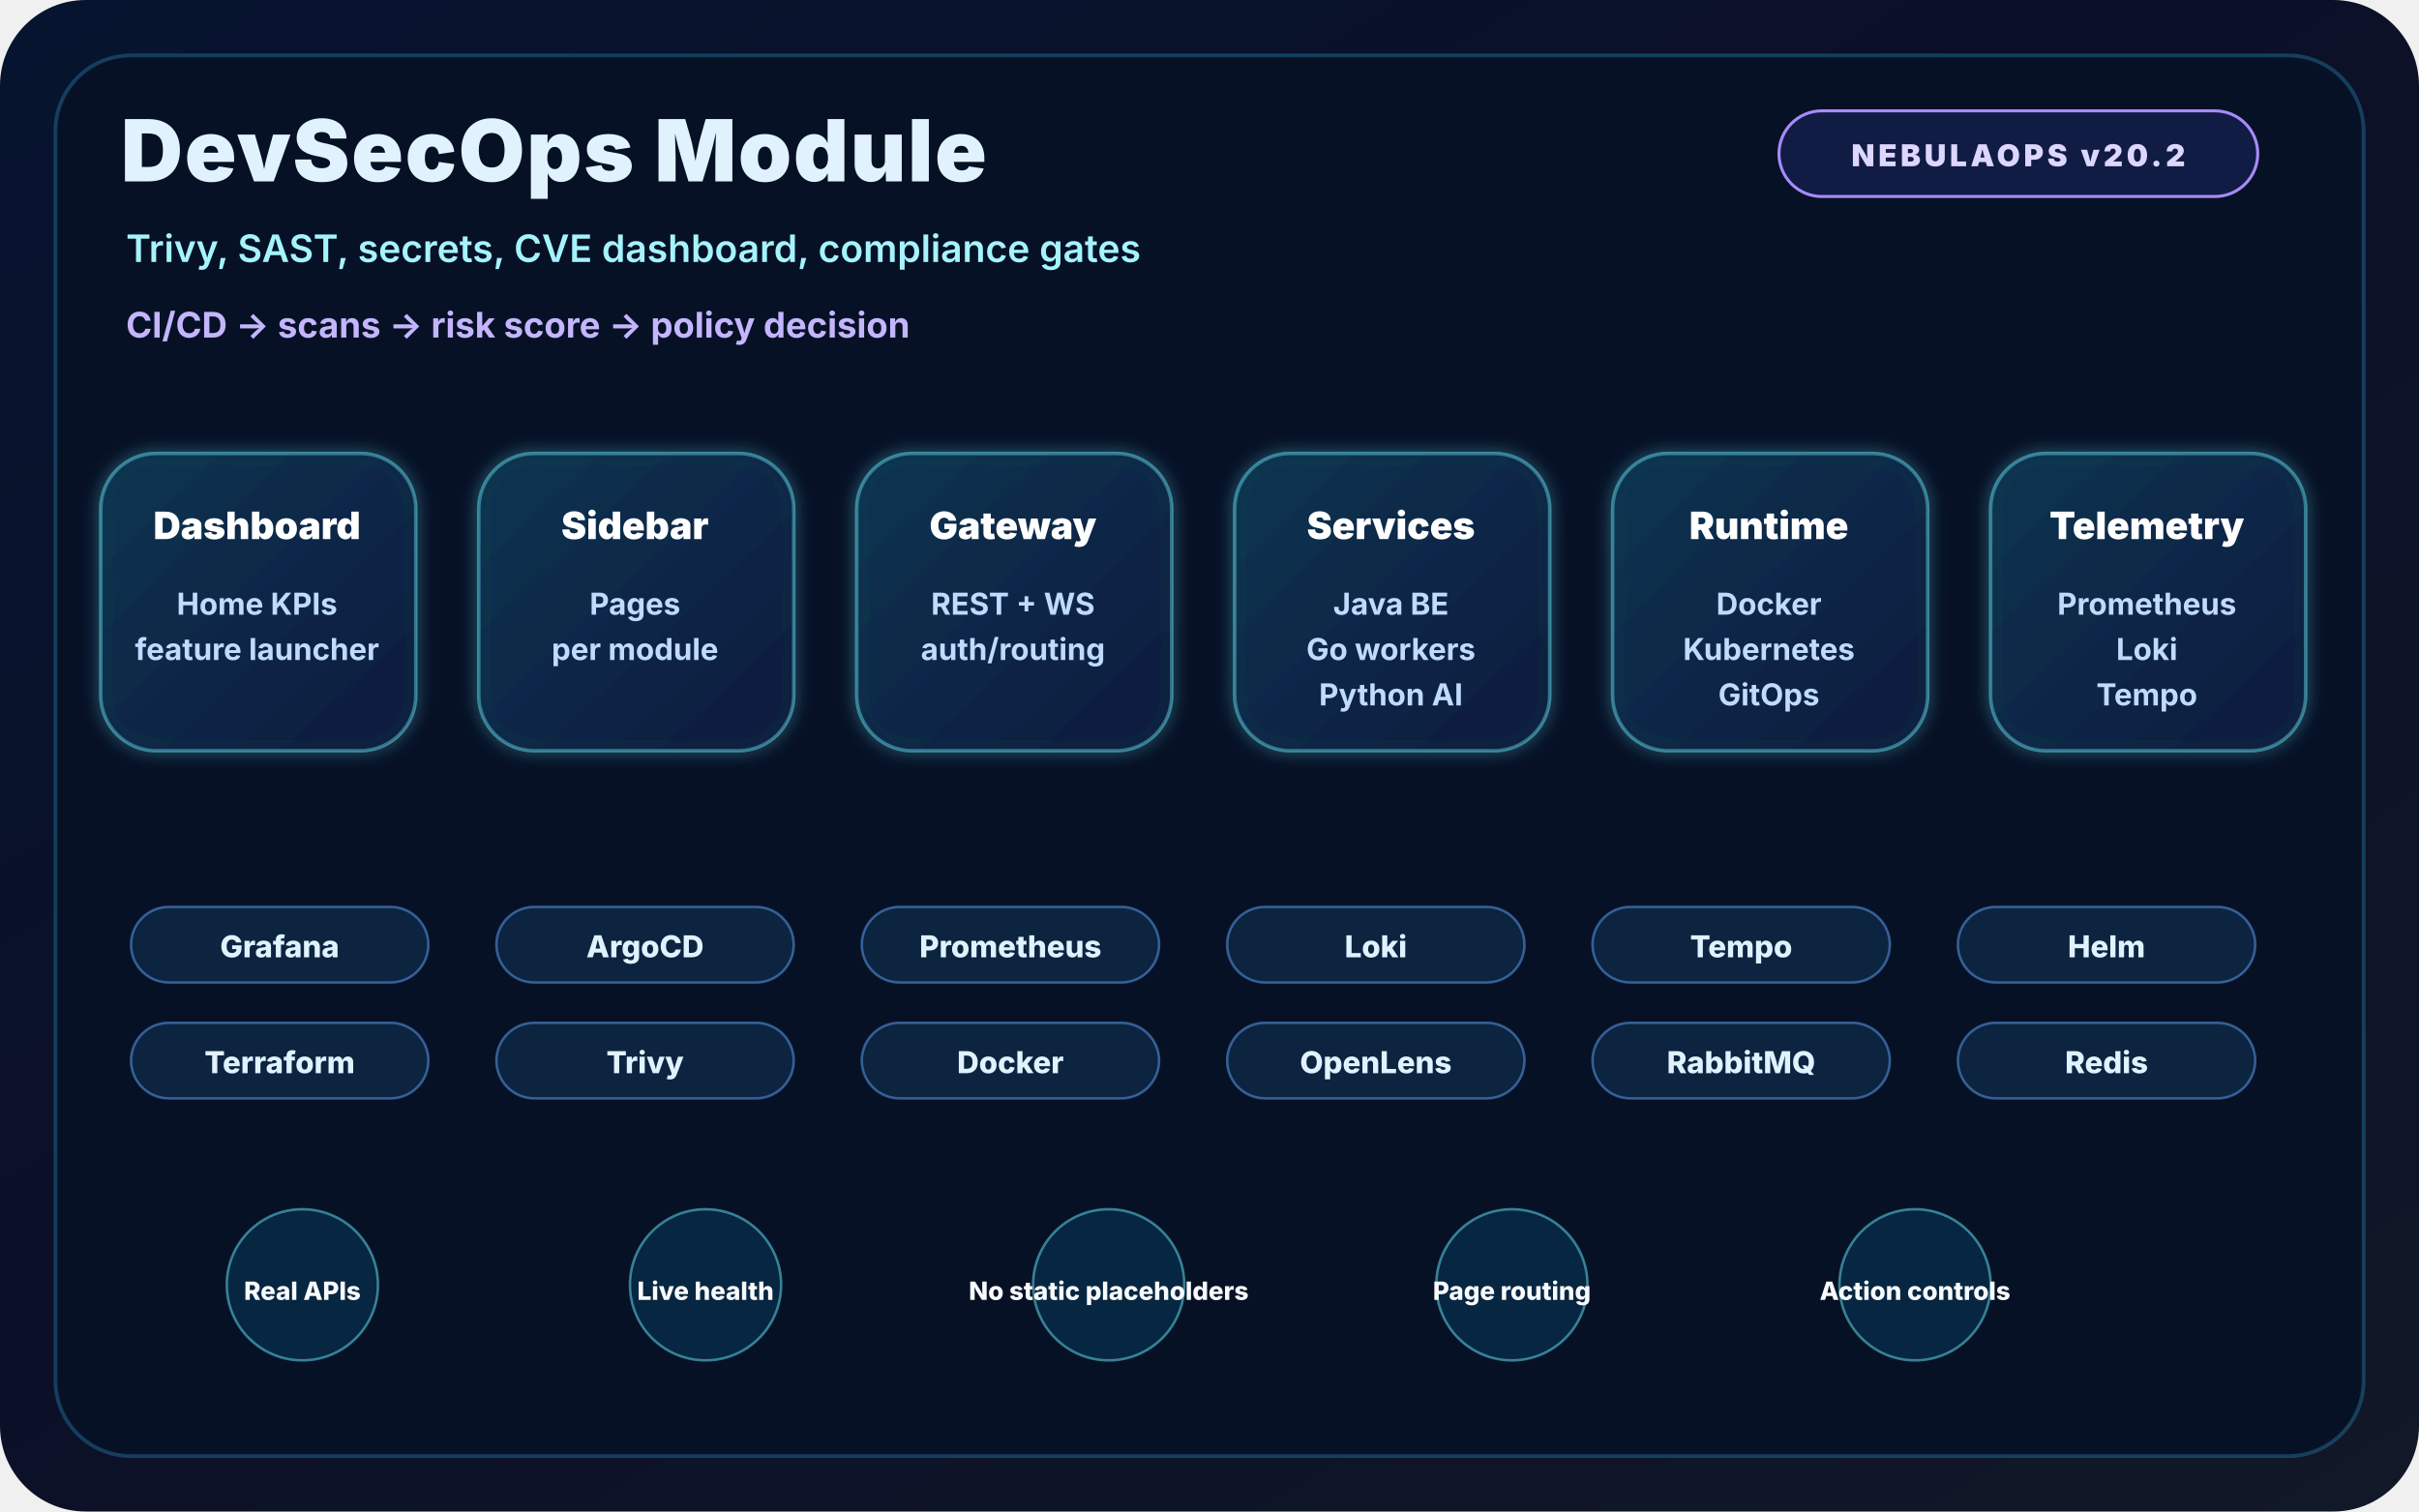
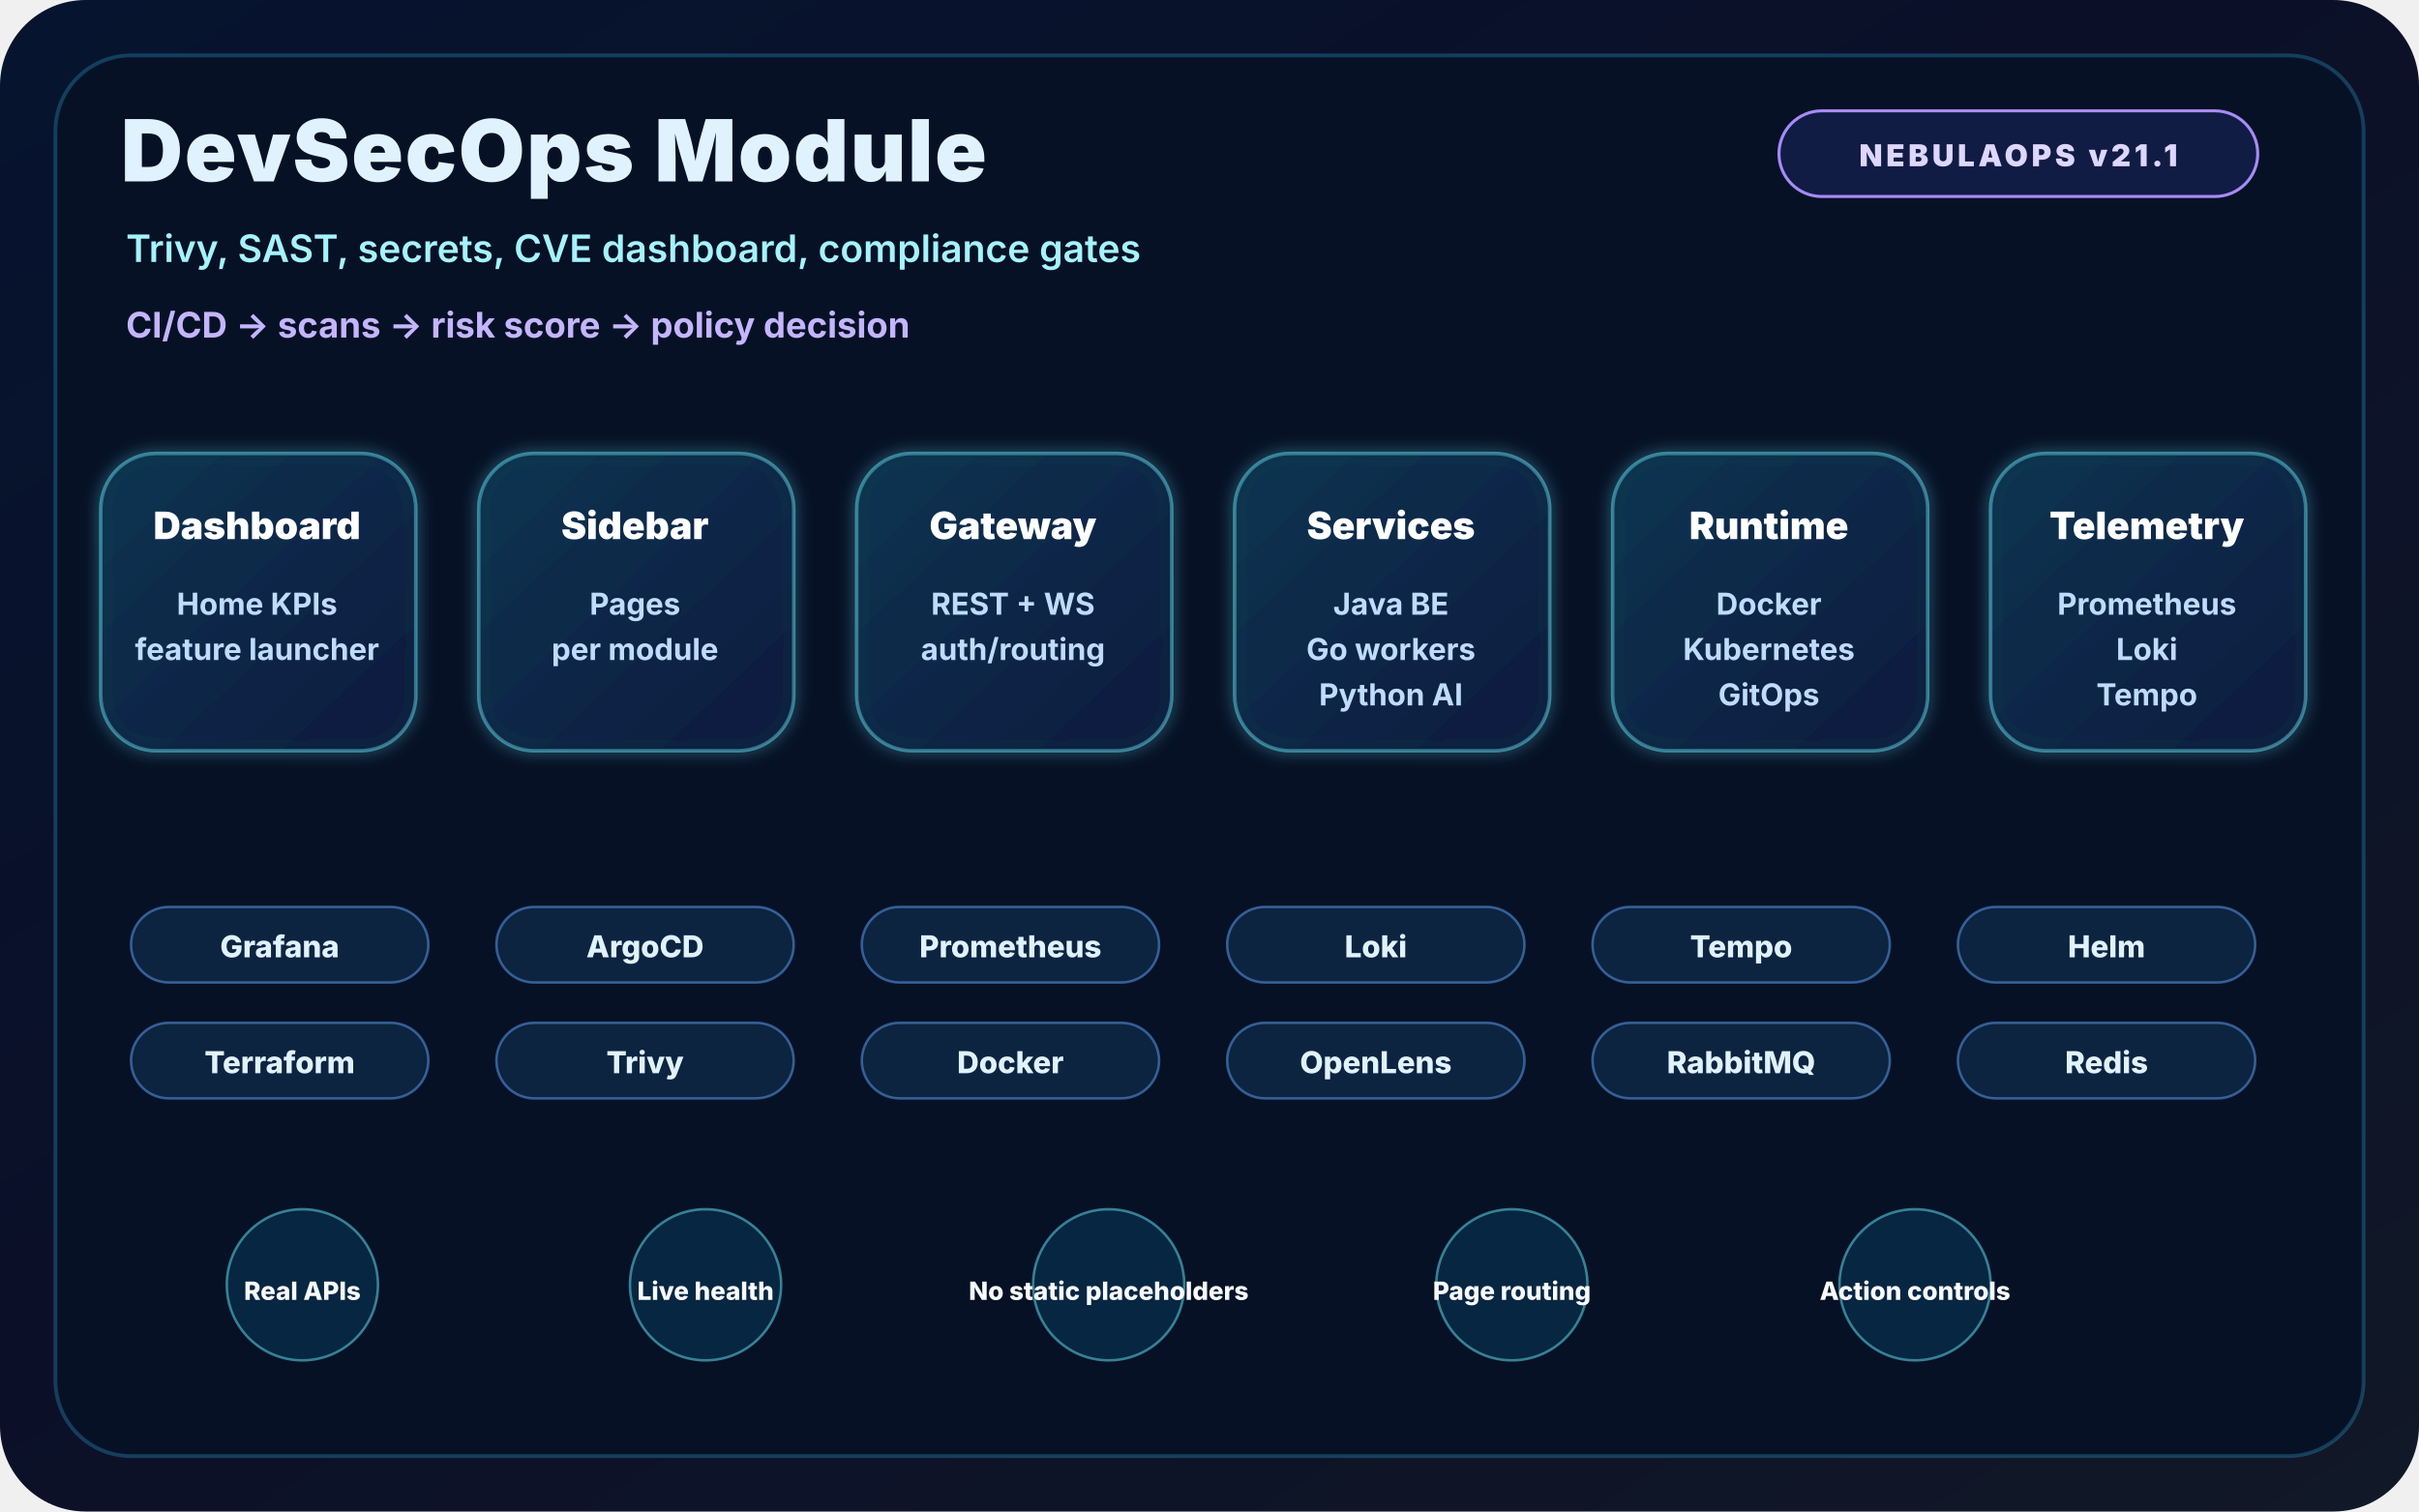
- <svg xmlns="http://www.w3.org/2000/svg" viewBox="0 0 960 600" role="img" aria-label="NebulaOps v20.2 DevSecOps Module">
+ <svg xmlns="http://www.w3.org/2000/svg" viewBox="0 0 960 600" role="img" aria-label="NebulaOps v21.1 DevSecOps Module">
  <defs>
    <linearGradient id="bg" x1="0" y1="0" x2="1" y2="1">
      <stop offset="0" stop-color="#06142f" />
      <stop offset=".45" stop-color="#0b1028" />
      <stop offset="1" stop-color="#111827" />
    </linearGradient>
    <linearGradient id="card" x1="0" y1="0" x2="1" y2="1">
      <stop offset="0" stop-color="#0f3552" stop-opacity=".96" />
      <stop offset="1" stop-color="#111a3d" stop-opacity=".92" />
    </linearGradient>
    <linearGradient id="accent" x1="0" y1="0" x2="1" y2="0">
      <stop offset="0" stop-color="#38bdf8" />
      <stop offset=".5" stop-color="#8b5cf6" />
      <stop offset="1" stop-color="#22d3ee" />
    </linearGradient>
    <filter id="glow">
      <feGaussianBlur stdDeviation="3" result="b" />
      <feMerge>
        <feMergeNode in="b" />
        <feMergeNode in="SourceGraphic" />
      </feMerge>
    </filter>
    <style>
            .bg{fill:url(#bg)} .panel{fill:#071126;stroke:#38bdf8;stroke-opacity:.26;stroke-width:1.5}
            .node rect{fill:url(#card);stroke:#67e8f9;stroke-opacity:.42;stroke-width:1.4;filter:url(#glow)}
            .link{fill:none;stroke:url(#accent);stroke-width:4;stroke-linecap:round;stroke-dasharray:9 9;opacity:.8}
            .title{font:900 34px Inter,Arial,sans-serif;fill:#e0f2fe;letter-spacing:.02em}
            .sub{font:600 15px Inter,Arial,sans-serif;fill:#a5f3fc} .flow{font:700 14px
            Inter,Arial,sans-serif;fill:#c4b5fd}
            .h{font:900 15px Inter,Arial,sans-serif;fill:#fff} .b{font:700 12px Inter,Arial,sans-serif;fill:#bfdbfe}
            .chip{fill:#0c2440;stroke:#60a5fa;stroke-opacity:.5} .chipText{font:800 12px
            Inter,Arial,sans-serif;fill:#e0f2fe}
            .pulse{fill:#0ea5e9;fill-opacity:.14;stroke:#67e8f9;stroke-opacity:.5} .small{font:800 10px
            Inter,Arial,sans-serif;fill:#f8fafc}
            .badge{fill:#111c44;stroke:#a78bfa;stroke-width:1.2} .badgeText{font:900 12px
            Inter,Arial,sans-serif;fill:#ddd6fe;letter-spacing:.12em}
        </style>
  </defs>
  <rect class="bg" width="960" height="600" rx="34" />
  <rect class="panel" x="22" y="22" width="916" height="556" rx="30" />
  <rect class="badge" x="706" y="44" width="190" height="34" rx="17" />
-   <text class="badgeText" x="801" y="66" text-anchor="middle">NEBULAOPS v20.2</text>
+   <text class="badgeText" x="801" y="66" text-anchor="middle">NEBULAOPS v21.1</text>
  <text class="title" x="48" y="72">DevSecOps Module</text>
  <text class="sub" x="50" y="104">Trivy, SAST, secrets, CVE dashboard, compliance gates</text>
  <text class="flow" x="50" y="134">CI/CD → scans → risk score → policy decision</text>
  <g class="node" transform="translate(40,180)">
    <rect width="125" height="118" rx="22" />
    <text class="h" x="62" y="34" text-anchor="middle">Dashboard</text>
    <text class="b" x="62" y="64" text-anchor="middle" dy="0">Home KPIs</text>
    <text class="b" x="62" y="64" text-anchor="middle" dy="18">feature launcher</text>
  </g>
  <path class="link" d="M165 239 C 185 239 170 239 190 239" />
  <g class="node" transform="translate(190,180)">
    <rect width="125" height="118" rx="22" />
    <text class="h" x="62" y="34" text-anchor="middle">Sidebar</text>
    <text class="b" x="62" y="64" text-anchor="middle" dy="0">Pages</text>
    <text class="b" x="62" y="64" text-anchor="middle" dy="18">per module</text>
  </g>
  <path class="link" d="M315 239 C 335 239 320 239 340 239" />
  <g class="node" transform="translate(340,180)">
    <rect width="125" height="118" rx="22" />
    <text class="h" x="62" y="34" text-anchor="middle">Gateway</text>
    <text class="b" x="62" y="64" text-anchor="middle" dy="0">REST + WS</text>
    <text class="b" x="62" y="64" text-anchor="middle" dy="18">auth/routing</text>
  </g>
  <path class="link" d="M465 239 C 485 239 470 239 490 239" />
  <g class="node" transform="translate(490,180)">
    <rect width="125" height="118" rx="22" />
    <text class="h" x="62" y="34" text-anchor="middle">Services</text>
    <text class="b" x="62" y="64" text-anchor="middle" dy="0">Java BE</text>
    <text class="b" x="62" y="64" text-anchor="middle" dy="18">Go workers</text>
    <text class="b" x="62" y="64" text-anchor="middle" dy="36">Python AI</text>
  </g>
  <path class="link" d="M615 239 C 635 239 620 239 640 239" />
  <g class="node" transform="translate(640,180)">
    <rect width="125" height="118" rx="22" />
    <text class="h" x="62" y="34" text-anchor="middle">Runtime</text>
    <text class="b" x="62" y="64" text-anchor="middle" dy="0">Docker</text>
    <text class="b" x="62" y="64" text-anchor="middle" dy="18">Kubernetes</text>
    <text class="b" x="62" y="64" text-anchor="middle" dy="36">GitOps</text>
  </g>
  <path class="link" d="M765 239 C 785 239 770 239 790 239" />
  <g class="node" transform="translate(790,180)">
    <rect width="125" height="118" rx="22" />
    <text class="h" x="62" y="34" text-anchor="middle">Telemetry</text>
    <text class="b" x="62" y="64" text-anchor="middle" dy="0">Prometheus</text>
    <text class="b" x="62" y="64" text-anchor="middle" dy="18">Loki</text>
    <text class="b" x="62" y="64" text-anchor="middle" dy="36">Tempo</text>
  </g>
  <rect class="chip" x="52" y="360" width="118" height="30" rx="15" />
  <text class="chipText" x="111" y="380" dy="0" text-anchor="middle">Grafana</text>
  <rect class="chip" x="197" y="360" width="118" height="30" rx="15" />
  <text class="chipText" x="256" y="380" dy="0" text-anchor="middle">ArgoCD</text>
  <rect class="chip" x="342" y="360" width="118" height="30" rx="15" />
  <text class="chipText" x="401" y="380" dy="0" text-anchor="middle">Prometheus</text>
  <rect class="chip" x="487" y="360" width="118" height="30" rx="15" />
  <text class="chipText" x="546" y="380" dy="0" text-anchor="middle">Loki</text>
  <rect class="chip" x="632" y="360" width="118" height="30" rx="15" />
  <text class="chipText" x="691" y="380" dy="0" text-anchor="middle">Tempo</text>
  <rect class="chip" x="777" y="360" width="118" height="30" rx="15" />
  <text class="chipText" x="836" y="380" dy="0" text-anchor="middle">Helm</text>
  <rect class="chip" x="52" y="406" width="118" height="30" rx="15" />
  <text class="chipText" x="111" y="380" dy="46" text-anchor="middle">Terraform</text>
  <rect class="chip" x="197" y="406" width="118" height="30" rx="15" />
  <text class="chipText" x="256" y="380" dy="46" text-anchor="middle">Trivy</text>
  <rect class="chip" x="342" y="406" width="118" height="30" rx="15" />
  <text class="chipText" x="401" y="380" dy="46" text-anchor="middle">Docker</text>
  <rect class="chip" x="487" y="406" width="118" height="30" rx="15" />
  <text class="chipText" x="546" y="380" dy="46" text-anchor="middle">OpenLens</text>
  <rect class="chip" x="632" y="406" width="118" height="30" rx="15" />
  <text class="chipText" x="691" y="380" dy="46" text-anchor="middle">RabbitMQ</text>
  <rect class="chip" x="777" y="406" width="118" height="30" rx="15" />
  <text class="chipText" x="836" y="380" dy="46" text-anchor="middle">Redis</text>
  <circle class="pulse" cx="120" cy="510" r="30" />
  <text class="small" x="120" y="516" text-anchor="middle">Real APIs</text>
  <circle class="pulse" cx="280" cy="510" r="30" />
  <text class="small" x="280" y="516" text-anchor="middle">Live health</text>
  <circle class="pulse" cx="440" cy="510" r="30" />
  <text class="small" x="440" y="516" text-anchor="middle">No static placeholders</text>
  <circle class="pulse" cx="600" cy="510" r="30" />
  <text class="small" x="600" y="516" text-anchor="middle">Page routing</text>
  <circle class="pulse" cx="760" cy="510" r="30" />
  <text class="small" x="760" y="516" text-anchor="middle">Action controls</text>
</svg>
